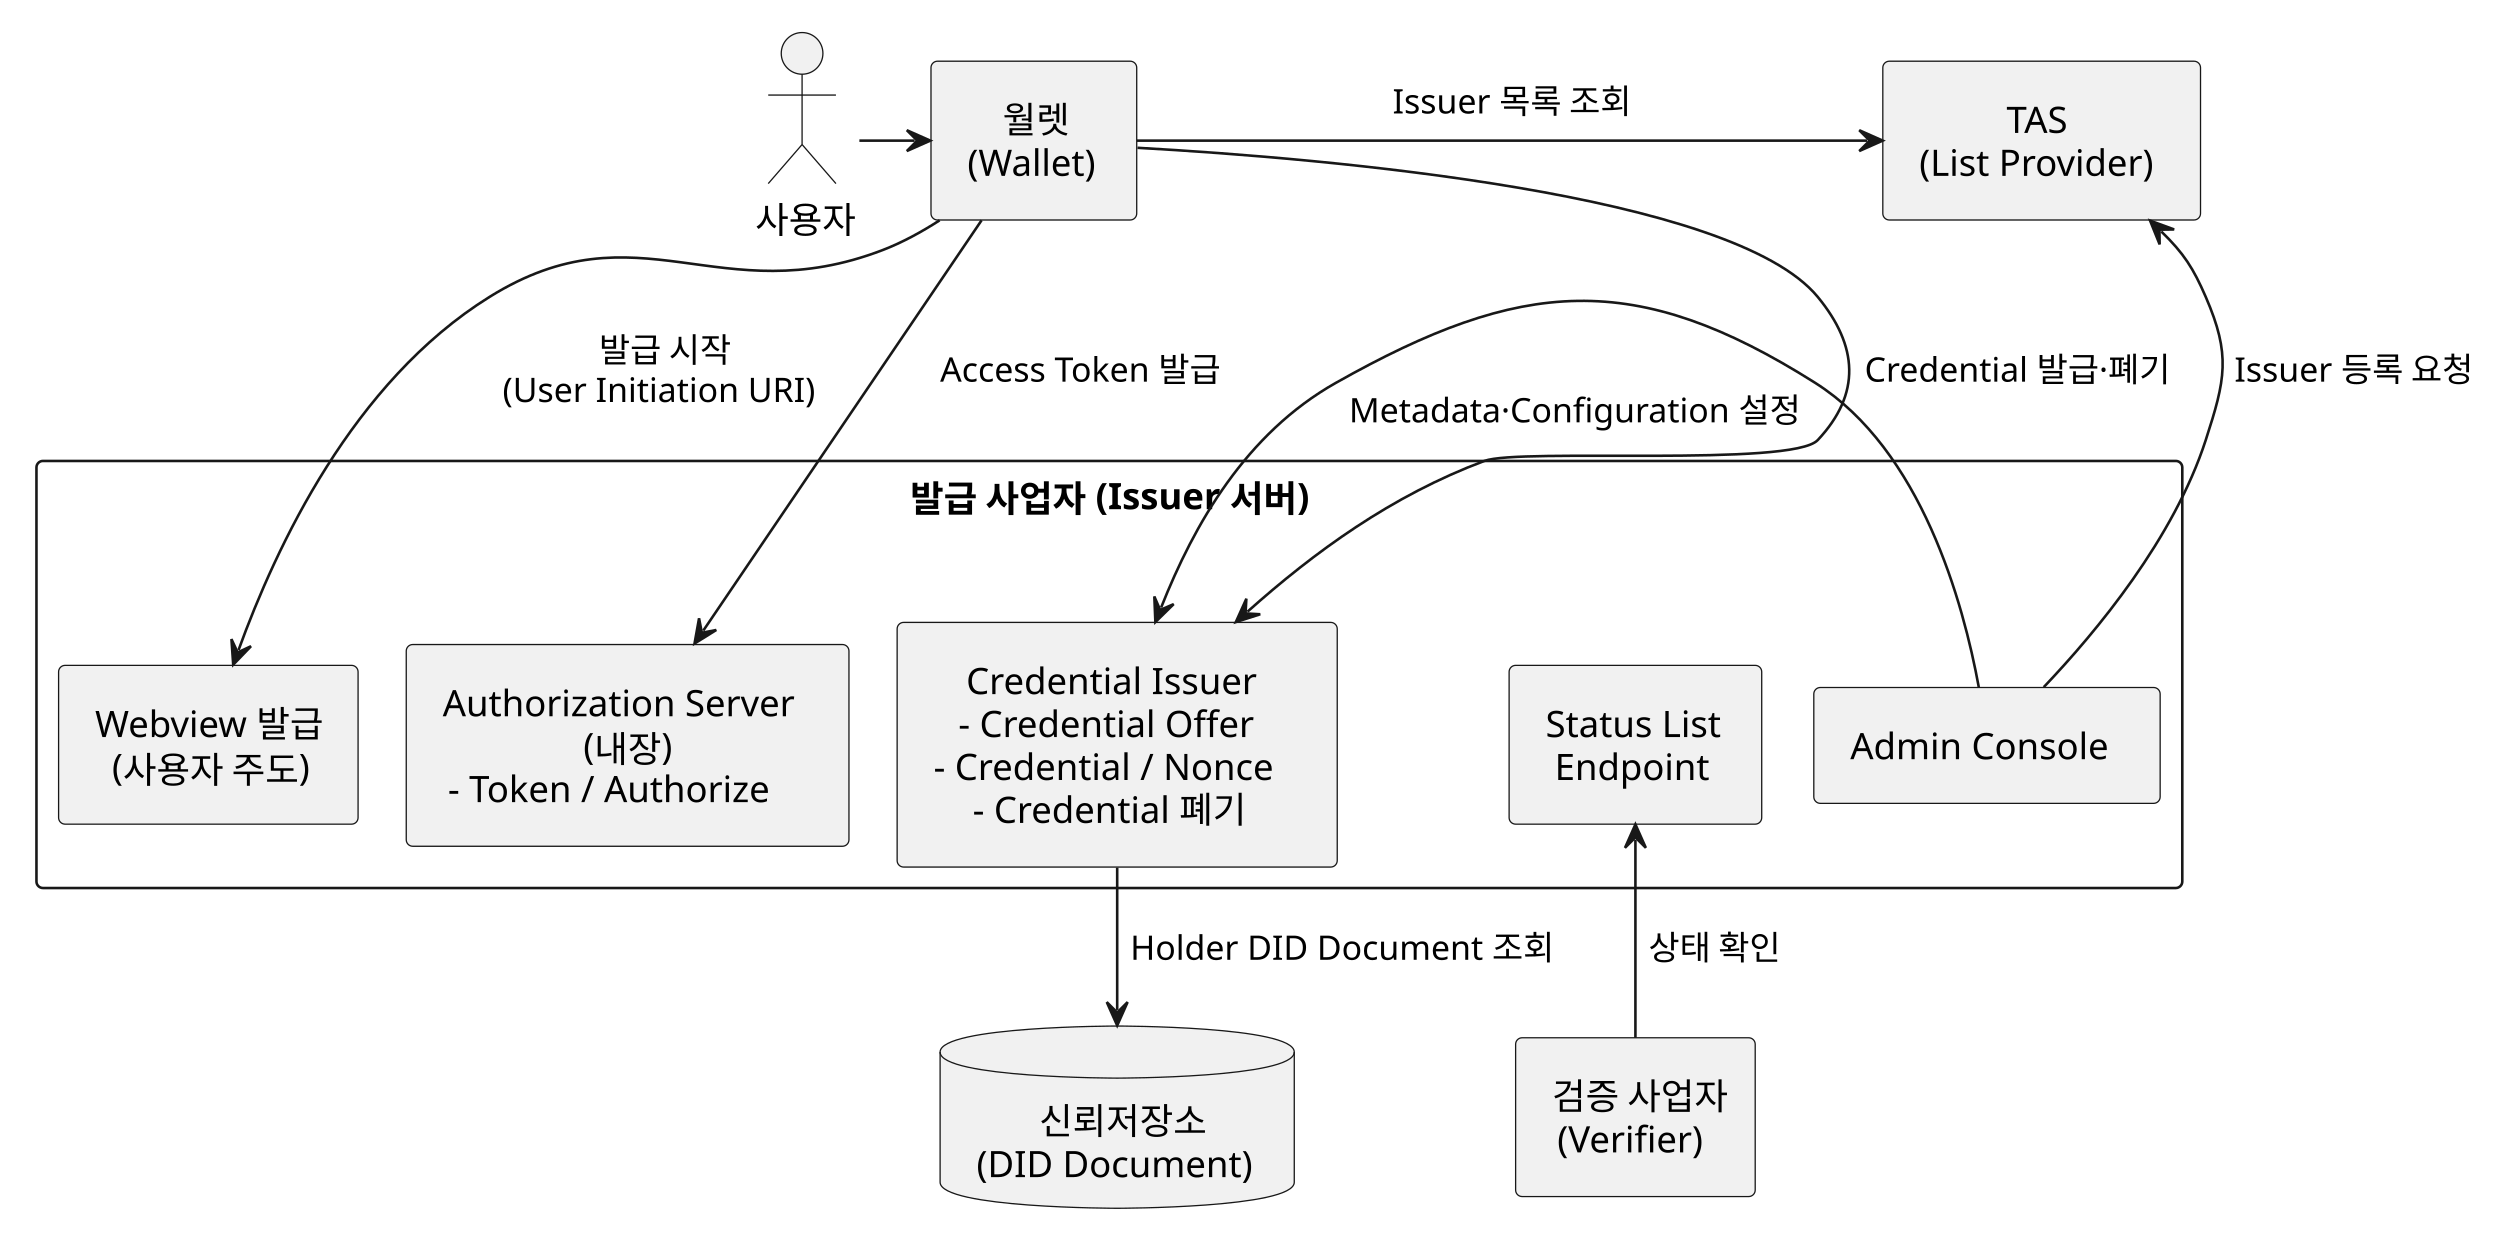
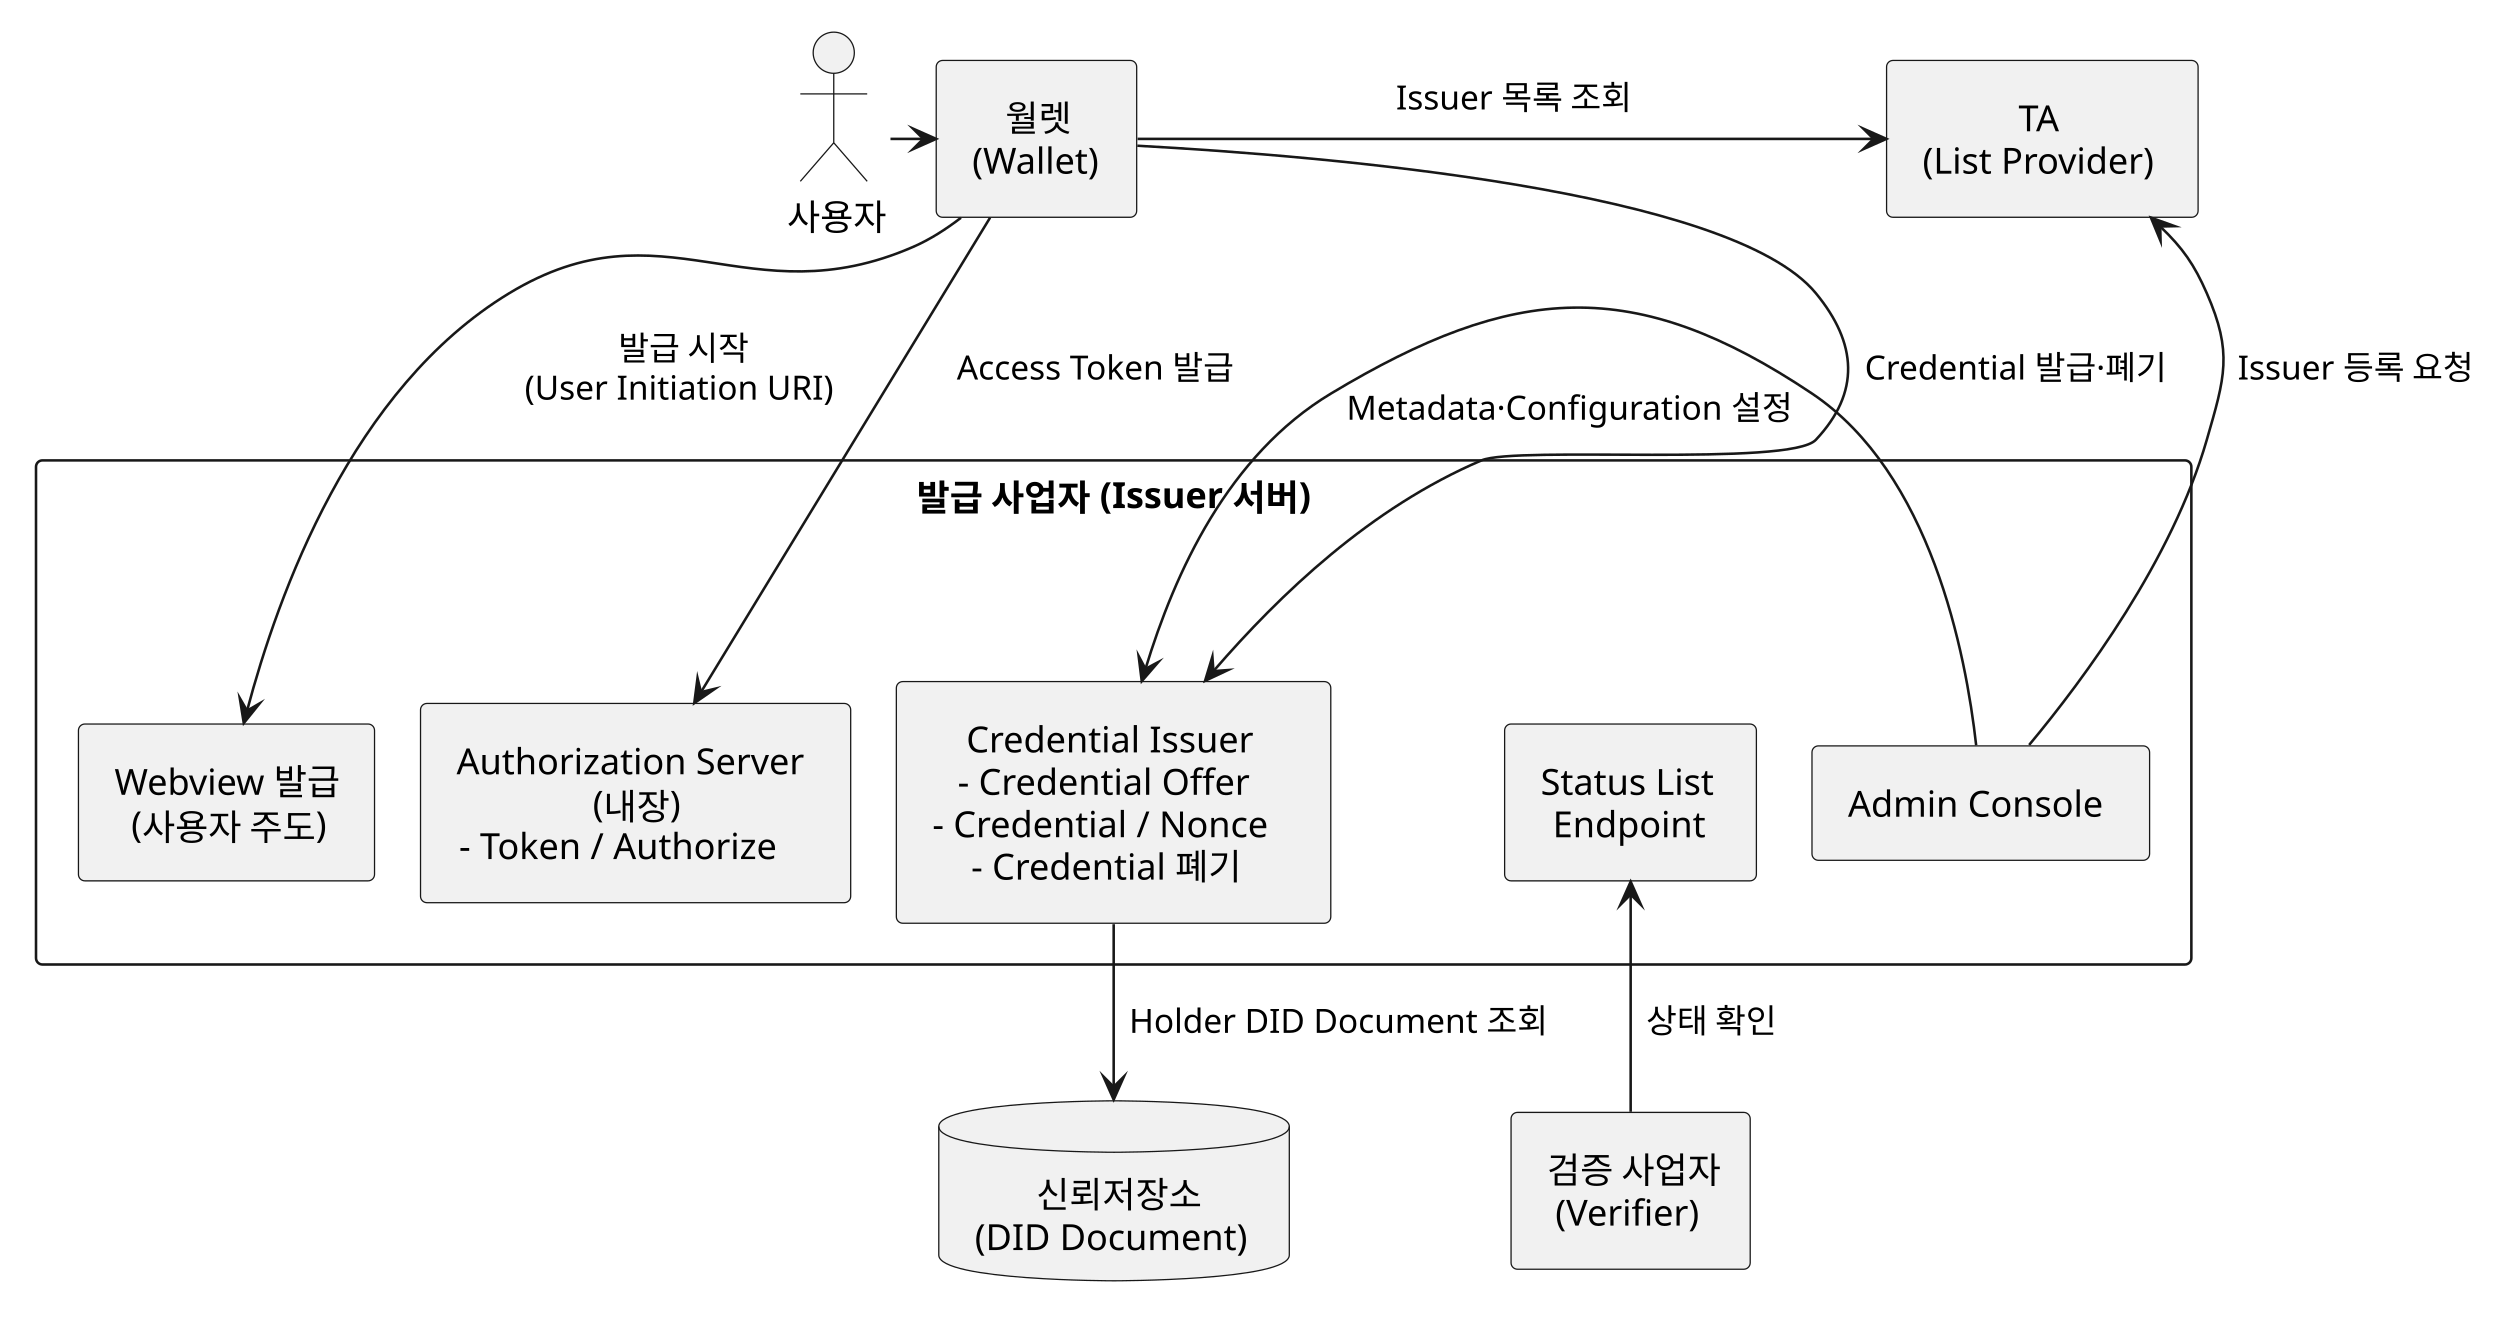
- <svg xmlns="http://www.w3.org/2000/svg" contentStyleType="text/css" height="480px" preserveAspectRatio="none" style="width:960px;height:480px;background:#FFFFFF;" version="1.1" viewBox="0 0 960 480" width="960px" zoomAndPan="magnify">
+ <svg xmlns="http://www.w3.org/2000/svg" version="1.1" data-diagram-type="DESCRIPTION" style="width:972px;height:514px;background:#FFFFFF;" width="972px" height="514px" viewBox="0 0 972 514" zoomAndPan="magnify" preserveAspectRatio="none" contentStyleType="text/css">
  <defs />
-   <g>
-     <g id="cluster_발급 사업자 (Issuer 서버)">
-       <rect fill="none" height="164" rx="2.5" ry="2.5" style="stroke:#181818;stroke-width:1.0;" width="824" x="14" y="177" />
-       <text fill="#000000" font-family="sans-serif" font-size="14" font-weight="bold" lengthAdjust="spacing" textLength="153" x="349.5" y="196.535">발급 사업자 (Issuer 서버)</text>
+   <g font-family="sans-serif" lengthAdjust="spacing">
+     <g class="cluster" data-qualified-name=".. ... .Issuer ..." id="ent0004" data-source-line="10">
+       <rect x="14" y="179" width="838" height="196" fill="none" style="stroke:#181818;stroke-width:1;" rx="2.5" ry="2.5" />
+       <text x="356.387" y="198.535" fill="#000" font-size="14" textLength="153.225" font-weight="700">발급 사업자 (Issuer 서버)</text>
    </g>
-     <g id="elem_user">
-       <ellipse cx="308" cy="20.5" fill="#F1F1F1" rx="8" ry="8" style="stroke:#181818;stroke-width:0.5;" />
-       <path d="M308,28.5 L308,55.5 M295,36.5 L321,36.5 M308,55.5 L295,70.5 M308,55.5 L321,70.5 " fill="none" style="stroke:#181818;stroke-width:0.5;" />
-       <text fill="#000000" font-family="sans-serif" font-size="14" lengthAdjust="spacing" textLength="36" x="290" y="89.535">사용자</text>
+     <g class="entity" data-qualified-name="user" id="ent0001" data-source-line="6">
+       <ellipse cx="324.165" cy="20.5" rx="8" ry="8" fill="#F1F1F1" style="stroke:#181818;stroke-width:0.5;" />
+       <path d="M324.165,28.5 L324.165,55.5 M311.165,36.5 L337.165,36.5 M324.165,55.5 L311.165,70.5 M324.165,55.5 L337.165,70.5" style="stroke:#181818;stroke-width:0.5;" fill="none" />
+       <text x="306" y="89.535" fill="#000" font-size="14" textLength="36.33">사용자</text>
    </g>
-     <g id="elem_wallet">
-       <rect fill="#F1F1F1" height="60.977" rx="2.5" ry="2.5" style="stroke:#181818;stroke-width:0.5;" width="79" x="357.5" y="23.5" />
-       <text fill="#000000" font-family="sans-serif" font-size="14" lengthAdjust="spacing" textLength="24" x="385" y="51.035">월렛</text>
-       <text fill="#000000" font-family="sans-serif" font-size="14" lengthAdjust="spacing" textLength="51" x="371.5" y="67.523">(Wallet)</text>
+     <g class="entity" data-qualified-name="wallet" id="ent0002" data-source-line="7">
+       <rect x="364" y="23.5" width="77.943" height="60.977" fill="#F1F1F1" style="stroke:#181818;stroke-width:0.5;" rx="2.5" ry="2.5" />
+       <text x="390.862" y="51.035" fill="#000" font-size="14" textLength="24.22">월렛</text>
+       <text x="378" y="67.523" fill="#000" font-size="14" textLength="49.943">(Wallet)</text>
    </g>
-     <g id="elem_tas">
-       <rect fill="#F1F1F1" height="60.977" rx="2.5" ry="2.5" style="stroke:#181818;stroke-width:0.5;" width="122" x="723" y="23.5" />
-       <text fill="#000000" font-family="sans-serif" font-size="14" lengthAdjust="spacing" textLength="27" x="770.5" y="51.035">TAS</text>
-       <text fill="#000000" font-family="sans-serif" font-size="14" lengthAdjust="spacing" textLength="94" x="737" y="67.523">(List Provider)</text>
+     <g class="entity" data-qualified-name="tas" id="ent0003" data-source-line="8">
+       <rect x="733.5" y="23.5" width="121.119" height="60.977" fill="#F1F1F1" style="stroke:#181818;stroke-width:0.5;" rx="2.5" ry="2.5" />
+       <text x="784.804" y="51.035" fill="#000" font-size="14" textLength="18.512">TA</text>
+       <text x="747.5" y="67.523" fill="#000" font-size="14" textLength="93.119">(List Provider)</text>
    </g>
-     <g id="elem_repo">
-       <path d="M361,404 C361,394 429,394 429,394 C429,394 497,394 497,404 L497,453.977 C497,463.977 429,463.977 429,463.977 C429,463.977 361,463.977 361,453.977 L361,404 " fill="#F1F1F1" style="stroke:#181818;stroke-width:0.5;" />
-       <path d="M361,404 C361,414 429,414 429,414 C429,414 497,414 497,404 " fill="none" style="stroke:#181818;stroke-width:0.5;" />
-       <text fill="#000000" font-family="sans-serif" font-size="14" lengthAdjust="spacing" textLength="60" x="399" y="435.535">신뢰저장소</text>
-       <text fill="#000000" font-family="sans-serif" font-size="14" lengthAdjust="spacing" textLength="108" x="375" y="452.023">(DID Document)</text>
+     <g class="entity" data-qualified-name="repo" id="ent0010" data-source-line="18">
+       <path d="M365,438 C365,428 433.141,428 433.141,428 C433.141,428 501.281,428 501.281,438 L501.281,487.977 C501.281,497.977 433.141,497.977 433.141,497.977 C433.141,497.977 365,497.977 365,487.977 L365,438" style="stroke:#181818;stroke-width:0.5;" fill="#F1F1F1" />
+       <path d="M365,438 C365,448 433.141,448 433.141,448 C433.141,448 501.281,448 501.281,438" style="stroke:#181818;stroke-width:0.5;" fill="none" />
+       <text x="402.866" y="469.535" fill="#000" font-size="14" textLength="60.55">신뢰저장소</text>
+       <text x="379" y="486.023" fill="#000" font-size="14" textLength="108.281">(DID Document)</text>
    </g>
-     <g id="elem_verifier">
-       <rect fill="#F1F1F1" height="60.977" rx="2.5" ry="2.5" style="stroke:#181818;stroke-width:0.5;" width="92" x="582" y="398.5" />
-       <text fill="#000000" font-family="sans-serif" font-size="14" lengthAdjust="spacing" textLength="64" x="596" y="426.035">검증 사업자</text>
-       <text fill="#000000" font-family="sans-serif" font-size="14" lengthAdjust="spacing" textLength="60" x="598" y="442.523">(Verifier)</text>
+     <g class="entity" data-qualified-name="verifier" id="ent0011" data-source-line="19">
+       <rect x="587.5" y="432.5" width="92.98" height="60.977" fill="#F1F1F1" style="stroke:#181818;stroke-width:0.5;" rx="2.5" ry="2.5" />
+       <text x="601.5" y="460.035" fill="#000" font-size="14" textLength="64.98">검증 사업자</text>
+       <text x="604.712" y="476.523" fill="#000" font-size="14" textLength="58.557">(Verifier)</text>
    </g>
-     <g id="elem_web">
-       <rect fill="#F1F1F1" height="60.977" rx="2.5" ry="2.5" style="stroke:#181818;stroke-width:0.5;" width="115" x="22.5" y="255.5" />
-       <text fill="#000000" font-family="sans-serif" font-size="14" lengthAdjust="spacing" textLength="87" x="36.5" y="283.035">Webview 발급</text>
-       <text fill="#000000" font-family="sans-serif" font-size="14" lengthAdjust="spacing" textLength="74" x="43" y="299.523">(사용자 주도)</text>
+     <g class="entity" data-qualified-name=".. ... .Issuer ....web" id="ent0005" data-source-line="11">
+       <rect x="30.5" y="281.5" width="115.117" height="60.977" fill="#F1F1F1" style="stroke:#181818;stroke-width:0.5;" rx="2.5" ry="2.5" />
+       <text x="44.5" y="309.035" fill="#000" font-size="14" textLength="87.117">Webview 발급</text>
+       <text x="51.016" y="325.523" fill="#000" font-size="14" textLength="74.085">(사용자 주도)</text>
    </g>
-     <g id="elem_as">
-       <rect fill="#F1F1F1" height="77.465" rx="2.5" ry="2.5" style="stroke:#181818;stroke-width:0.5;" width="170" x="156" y="247.5" />
-       <text fill="#000000" font-family="sans-serif" font-size="14" lengthAdjust="spacing" textLength="142" x="170" y="275.035">Authorization Server</text>
-       <text fill="#000000" font-family="sans-serif" font-size="14" lengthAdjust="spacing" textLength="34" x="224" y="291.523">(내장)</text>
-       <text fill="#000000" font-family="sans-serif" font-size="14" lengthAdjust="spacing" textLength="138" x="172" y="308.012">- Token / Authorize</text>
+     <g class="entity" data-qualified-name=".. ... .Issuer ....as" id="ent0006" data-source-line="12">
+       <rect x="163.5" y="273.5" width="167.248" height="77.465" fill="#F1F1F1" style="stroke:#181818;stroke-width:0.5;" rx="2.5" ry="2.5" />
+       <text x="177.5" y="301.035" fill="#000" font-size="14" textLength="139.248">Authorization Server</text>
+       <text x="230.461" y="317.523" fill="#000" font-size="14" textLength="33.325">(내장)</text>
+       <text x="178.46" y="334.012" fill="#000" font-size="14" textLength="137.327">- Token / Authorize</text>
    </g>
-     <g id="elem_ci">
-       <rect fill="#F1F1F1" height="93.953" rx="2.5" ry="2.5" style="stroke:#181818;stroke-width:0.5;" width="169" x="344.5" y="239" />
-       <text fill="#000000" font-family="sans-serif" font-size="14" lengthAdjust="spacing" textLength="116" x="371" y="266.535">Credential Issuer</text>
-       <text fill="#000000" font-family="sans-serif" font-size="14" lengthAdjust="spacing" textLength="122" x="368" y="283.023">- Credential Offer</text>
-       <text fill="#000000" font-family="sans-serif" font-size="14" lengthAdjust="spacing" textLength="141" x="358.5" y="299.512">- Credential / Nonce</text>
-       <text fill="#000000" font-family="sans-serif" font-size="14" lengthAdjust="spacing" textLength="111" x="373.5" y="316">- Credential 폐기</text>
+     <g class="entity" data-qualified-name=".. ... .Issuer ....ci" id="ent0007" data-source-line="13">
+       <rect x="348.5" y="265" width="168.909" height="93.953" fill="#F1F1F1" style="stroke:#181818;stroke-width:0.5;" rx="2.5" ry="2.5" />
+       <text x="375.69" y="292.535" fill="#000" font-size="14" textLength="114.529">Credential Issuer</text>
+       <text x="372.337" y="309.023" fill="#000" font-size="14" textLength="121.235">- Credential Offer</text>
+       <text x="362.5" y="325.512" fill="#000" font-size="14" textLength="140.909">- Credential / Nonce</text>
+       <text x="377.577" y="342" fill="#000" font-size="14" textLength="110.756">- Credential 폐기</text>
    </g>
-     <g id="elem_sl">
-       <rect fill="#F1F1F1" height="60.977" rx="2.5" ry="2.5" style="stroke:#181818;stroke-width:0.5;" width="97" x="579.5" y="255.5" />
-       <text fill="#000000" font-family="sans-serif" font-size="14" lengthAdjust="spacing" textLength="69" x="593.5" y="283.035">Status List</text>
-       <text fill="#000000" font-family="sans-serif" font-size="14" lengthAdjust="spacing" textLength="62" x="597" y="299.523">Endpoint</text>
+     <g class="entity" data-qualified-name=".. ... .Issuer ....sl" id="ent0008" data-source-line="14">
+       <rect x="585" y="281.5" width="97.884" height="60.977" fill="#F1F1F1" style="stroke:#181818;stroke-width:0.5;" rx="2.5" ry="2.5" />
+       <text x="599" y="309.035" fill="#000" font-size="14" textLength="69.884">Status List</text>
+       <text x="603.707" y="325.523" fill="#000" font-size="14" textLength="60.471">Endpoint</text>
    </g>
-     <g id="elem_admin">
-       <rect fill="#F1F1F1" height="44.488" rx="2.5" ry="2.5" style="stroke:#181818;stroke-width:0.5;" width="133" x="696.5" y="264" />
-       <text fill="#000000" font-family="sans-serif" font-size="14" lengthAdjust="spacing" textLength="105" x="710.5" y="291.535">Admin Console</text>
+     <g class="entity" data-qualified-name=".. ... .Issuer ....admin" id="ent0009" data-source-line="15">
+       <rect x="704.5" y="290" width="131.264" height="44.488" fill="#F1F1F1" style="stroke:#181818;stroke-width:0.5;" rx="2.5" ry="2.5" />
+       <text x="718.5" y="317.535" fill="#000" font-size="14" textLength="103.264">Admin Console</text>
    </g>
-     <polygon fill="#181818" points="357.218,54,348.218,50,352.218,54,348.218,58,357.218,54" style="stroke:#181818;stroke-width:1.0;" />
-     <path d="M330,54 C338.236,54 341.868,54 351.218,54 " fill="none" style="stroke:#181818;stroke-width:1.0;" />
-     <polygon fill="#181818" points="722.95,54,713.95,50,717.95,54,713.95,58,722.95,54" style="stroke:#181818;stroke-width:1.0;" />
-     <path d="M436.597,54 C504.311,54 636.787,54 716.95,54 " fill="none" style="stroke:#181818;stroke-width:1.0;" />
-     <text fill="#000000" font-family="sans-serif" font-size="13" lengthAdjust="spacing" textLength="90" x="534.75" y="43.568">Issuer 목록 조회</text>
-     <polygon fill="#181818" points="89.55,255.237,96.387,248.147,91.26,250.538,88.87,245.411,89.55,255.237" style="stroke:#181818;stroke-width:1.0;" />
-     <path d="M360.813,84.61 C353.903,89.065 346.482,93.124 339,96 C275.914,120.251 245.397,78.314 188,114 C135.369,146.723 106.026,209.97 91.603,249.598 " fill="none" style="stroke:#181818;stroke-width:1.0;" />
-     <text fill="#000000" font-family="sans-serif" font-size="13" lengthAdjust="spacing" textLength="48" x="230" y="139.068">발급 시작</text>
-     <text fill="#000000" font-family="sans-serif" font-size="13" lengthAdjust="spacing" textLength="122" x="193" y="154.379">(User Initiation URI)</text>
-     <polygon fill="#181818" points="266.696,247.115,275.058,241.912,269.503,242.977,268.438,237.421,266.696,247.115" style="stroke:#181818;stroke-width:1.0;" />
-     <path d="M376.925,84.598 C348.781,126.091 300.957,196.602 270.064,242.149 " fill="none" style="stroke:#181818;stroke-width:1.0;" />
-     <text fill="#000000" font-family="sans-serif" font-size="13" lengthAdjust="spacing" textLength="113" x="361" y="146.568">Access Token 발급</text>
-     <polygon fill="#181818" points="474.553,238.878,483.932,235.873,478.284,235.55,478.607,229.903,474.553,238.878" style="stroke:#181818;stroke-width:1.0;" />
-     <path d="M436.782,56.752 C510.847,60.937 665.345,74.322 698,114 C713.534,132.874 714.737,151.184 698,169 C688.243,179.386 583.346,172.006 570,177 C534.334,190.345 504.743,211.955 479.031,234.885 " fill="none" style="stroke:#181818;stroke-width:1.0;" />
-     <text fill="#000000" font-family="sans-serif" font-size="13" lengthAdjust="spacing" textLength="116" x="716" y="146.568">Credential 발급·폐기</text>
-     <polygon fill="#181818" points="825.627,84.72,829.307,93.855,829.218,88.199,834.874,88.11,825.627,84.72" style="stroke:#181818;stroke-width:1.0;" />
-     <path d="M829.936,88.895 C838.6,97.29 842.231,103.001 847,114 C856.723,136.427 854.535,145.746 847,169 C834.813,206.609 805.361,242.249 784.791,263.857 " fill="none" style="stroke:#181818;stroke-width:1.0;" />
-     <text fill="#000000" font-family="sans-serif" font-size="13" lengthAdjust="spacing" textLength="90" x="858" y="146.568">Issuer 등록 요청</text>
-     <polygon fill="#181818" points="443.661,238.877,450.695,231.984,445.503,234.228,443.258,229.036,443.661,238.877" style="stroke:#181818;stroke-width:1.0;" />
-     <path d="M445.871,233.299 C458.618,201.139 478.373,166.533 513,147 C584.227,106.821 627.877,103.301 697,147 C737.87,172.838 753.941,231.624 759.849,263.852 " fill="none" style="stroke:#181818;stroke-width:1.0;" />
-     <text fill="#000000" font-family="sans-serif" font-size="13" lengthAdjust="spacing" textLength="4" x="603" y="131.568"> </text>
-     <text fill="#000000" font-family="sans-serif" font-size="13" lengthAdjust="spacing" textLength="4" x="603" y="146.879"> </text>
-     <text fill="#000000" font-family="sans-serif" font-size="13" lengthAdjust="spacing" textLength="174" x="518" y="162.19">Metadata·Configuration 설정</text>
-     <polygon fill="#181818" points="429,393.806,433,384.806,429,388.806,425,384.806,429,393.806" style="stroke:#181818;stroke-width:1.0;" />
-     <path d="M429,333.169 C429,352.926 429,369.59 429,387.806 " fill="none" style="stroke:#181818;stroke-width:1.0;" />
-     <text fill="#000000" font-family="sans-serif" font-size="13" lengthAdjust="spacing" textLength="165" x="434" y="368.568">Holder DID Document 조회</text>
-     <polygon fill="#181818" points="628,316.558,624,325.558,628,321.558,632,325.558,628,316.558" style="stroke:#181818;stroke-width:1.0;" />
-     <path d="M628,322.558 C628,346.623 628,374.427 628,398.481 " fill="none" style="stroke:#181818;stroke-width:1.0;" />
-     <text fill="#000000" font-family="sans-serif" font-size="13" lengthAdjust="spacing" textLength="48" x="633" y="368.568">상태 확인</text>
+     <g class="link" data-entity-1="ent0001" data-entity-2="ent0002" id="lnk12" data-link-type="dependency">
+       <polygon points="363.963,54,354.963,50,358.963,54,354.963,58,363.963,54" fill="#181818" style="stroke:#181818;stroke-width:1;stroke-linejoin:miter;stroke-miterlimit:10;" />
+       <path d="M346.219,54 C352.133,54 353.048,54 358.963,54" style="stroke:#181818;stroke-width:1;" fill="none" />
+     </g>
+     <g class="link" data-entity-1="ent0002" data-entity-2="ent0003" id="lnk13" data-link-type="dependency">
+       <polygon points="733.431,54,724.431,50,728.431,54,724.431,58,733.431,54" fill="#181818" style="stroke:#181818;stroke-width:1;stroke-linejoin:miter;stroke-miterlimit:10;" />
+       <path d="M442.281,54 C510.738,54 647.328,54 728.431,54" style="stroke:#181818;stroke-width:1;" fill="none" />
+       <text x="542.75" y="42.568" fill="#000" font-size="13" textLength="90.835">Issuer 목록 조회</text>
+     </g>
+     <g class="link" data-entity-1="ent0002" data-entity-2="ent0005" id="lnk14" data-link-type="dependency">
+       <polygon points="94.778,281.144,100.958,273.475,96.064,276.312,93.227,271.418,94.778,281.144" fill="#181818" style="stroke:#181818;stroke-width:1;stroke-linejoin:miter;stroke-miterlimit:10;" />
+       <path d="M373.62,84.665 C367.841,89.114 361.532,93.157 355,96 C290.601,124.03 258.062,77.593 198,114 C136.698,151.159 108.114,231.028 96.064,276.312" style="stroke:#181818;stroke-width:1;" fill="none" />
+       <text x="240.4" y="140.068" fill="#000" font-size="13" textLength="49.093">발급 시작</text>
+       <text x="204" y="155.379" fill="#000" font-size="13" textLength="121.894">(User Initiation URI)</text>
+     </g>
+     <g class="link" data-entity-1="ent0002" data-entity-2="ent0006" id="lnk15" data-link-type="dependency">
+       <polygon points="269.928,273.375,278.027,267.771,272.529,269.105,271.195,263.608,269.928,273.375" fill="#181818" style="stroke:#181818;stroke-width:1;stroke-linejoin:miter;stroke-miterlimit:10;" />
+       <path d="M384.952,84.617 C356.48,131.34 303.773,217.835 272.529,269.105" style="stroke:#181818;stroke-width:1;" fill="none" />
+       <text x="372" y="147.568" fill="#000" font-size="13" textLength="112.614">Access Token 발급</text>
+     </g>
+     <g class="link" data-entity-1="ent0002" data-entity-2="ent0007" id="lnk16" data-link-type="dependency">
+       <polygon points="468.522,264.713,477.434,260.52,471.792,260.93,471.381,255.288,468.522,264.713" fill="#181818" style="stroke:#181818;stroke-width:1;stroke-linejoin:miter;stroke-miterlimit:10;" />
+       <path d="M442.178,56.662 C516.384,60.719 672.983,73.934 706,114 C722.111,133.55 723.355,152.545 706,171 C696.086,181.543 589.31,173.319 576,179 C532.963,197.371 497.907,230.717 471.792,260.93" style="stroke:#181818;stroke-width:1;" fill="none" />
+       <text x="725" y="147.568" fill="#000" font-size="13" textLength="117.813">Credential 발급·폐기</text>
+     </g>
+     <g class="link" data-entity-1="ent0003" data-entity-2="ent0009" id="lnk18" data-link-type="dependency">
+       <polygon points="836.276,84.615,840.026,93.721,839.893,88.066,845.549,87.933,836.276,84.615" fill="#181818" style="stroke:#181818;stroke-width:1;stroke-linejoin:miter;stroke-miterlimit:10;" />
+       <path d="M839.893,88.066 C848.695,96.464 853.148,102.927 858,114 C868.168,137.203 865.015,146.657 858,171 C844.565,217.62 810.517,263.7 788.927,289.635" style="stroke:#181818;stroke-width:1;" fill="none" />
+       <text x="870" y="147.568" fill="#000" font-size="13" textLength="90.835">Issuer 등록 요청</text>
+     </g>
+     <g class="link" data-entity-1="ent0007" data-entity-2="ent0009" id="lnk20" data-link-type="dependency">
+       <polygon points="443.908,264.841,450.356,257.397,445.364,260.058,442.703,255.066,443.908,264.841" fill="#181818" style="stroke:#181818;stroke-width:1;stroke-linejoin:miter;stroke-miterlimit:10;" />
+       <path d="M445.364,260.058 C456.811,222.472 477.444,177.074 517.5,153 C588.736,110.187 635.44,106.759 704.5,153 C750.641,183.895 764.311,253.831 768.336,289.767" style="stroke:#181818;stroke-width:1;" fill="none" />
+       <text x="609.209" y="132.568" fill="#000" font-size="13"> </text>
+       <text x="609.209" y="147.879" fill="#000" font-size="13"> </text>
+       <text x="523.5" y="163.189" fill="#000" font-size="13" textLength="175.532">Metadata·Configuration 설정</text>
+     </g>
+     <g class="link" data-entity-1="ent0007" data-entity-2="ent0010" id="lnk21" data-link-type="dependency">
+       <polygon points="433,427.539,437,418.539,433,422.539,429,418.539,433,427.539" fill="#181818" style="stroke:#181818;stroke-width:1;stroke-linejoin:miter;stroke-miterlimit:10;" />
+       <path d="M433,359.328 C433,381.368 433,402.267 433,422.539" style="stroke:#181818;stroke-width:1;" fill="none" />
+       <text x="439" y="401.568" fill="#000" font-size="13" textLength="164.849">Holder DID Document 조회</text>
+     </g>
+     <g class="link" data-entity-1="ent0008" data-entity-2="ent0011" id="lnk23" data-link-type="dependency">
+       <polygon points="634,342.794,630,351.794,634,347.794,638,351.794,634,342.794" fill="#181818" style="stroke:#181818;stroke-width:1;stroke-linejoin:miter;stroke-miterlimit:10;" />
+       <path d="M634,347.794 C634,373.782 634,406.285 634,432.257" style="stroke:#181818;stroke-width:1;" fill="none" />
+       <text x="640" y="401.568" fill="#000" font-size="13" textLength="49.093">상태 확인</text>
+     </g>
  </g>
</svg>
